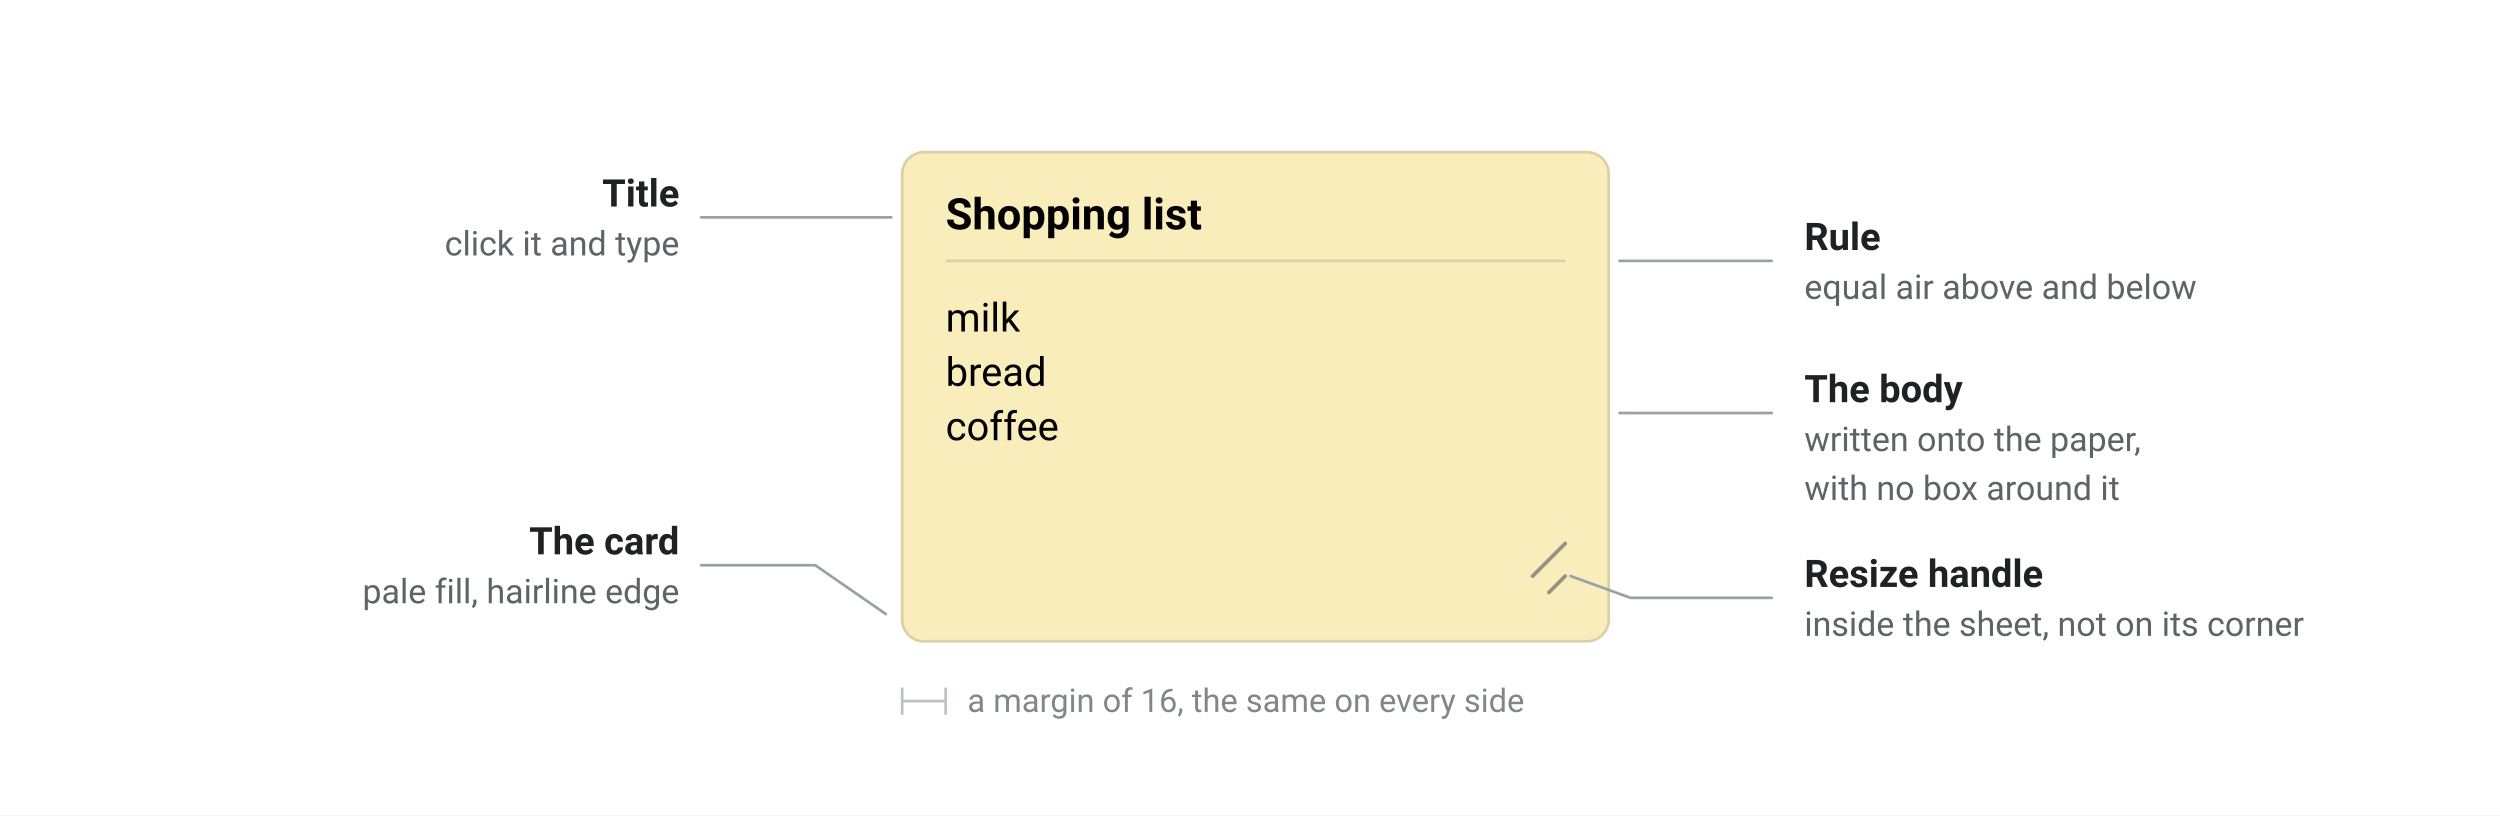
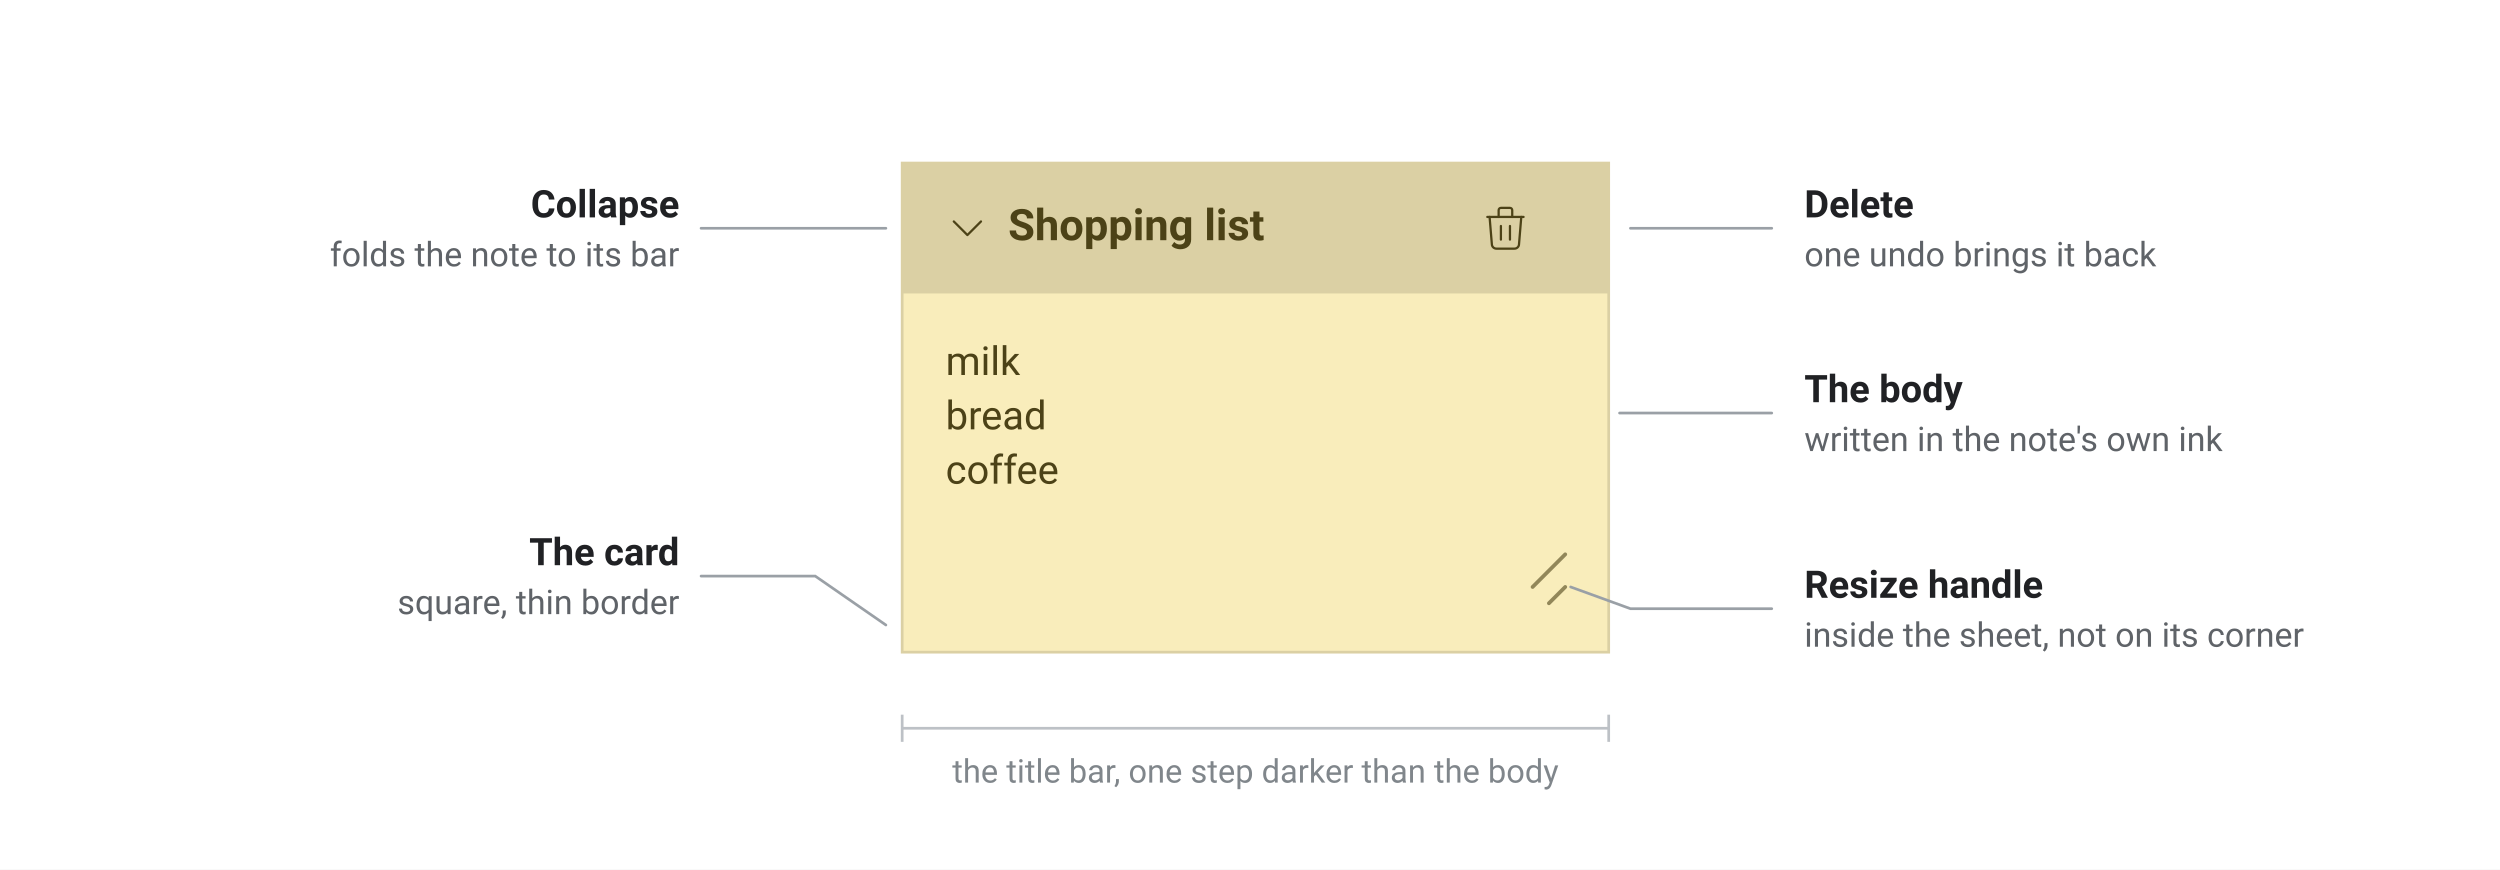
- <svg xmlns="http://www.w3.org/2000/svg" width="920" height="300" viewBox="0 0 920 300" font-family="system-ui, -apple-system, 'Segoe UI', Roboto, Helvetica, Arial, sans-serif">
-   <rect width="920" height="300" fill="#ffffff" />
-   <g transform="translate(332, 56)">
-     <rect width="260" height="180" rx="8" ry="8" fill="#f9edbb" stroke="#dbd0a4" stroke-width="1" />
-     <text x="16" y="24" font-size="16" font-weight="bold" fill="#000000" dominant-baseline="middle">Shopping list</text>
-     <line x1="16" y1="40" x2="244" y2="40" stroke="#dbd0a4" stroke-width="1" />
-     <g font-size="14.67" fill="#000000">
-       <text x="16" y="66">milk</text>
-       <text x="16" y="86">bread</text>
-       <text x="16" y="106">coffee</text>
+ <svg xmlns="http://www.w3.org/2000/svg" width="920" height="320" viewBox="0 0 920 320" font-family="system-ui, -apple-system, 'Segoe UI', Roboto, Helvetica, Arial, sans-serif">
+   <rect width="920" height="320" fill="#ffffff" />
+   <g transform="translate(332, 60)">
+     <rect width="260" height="180" fill="#f9edbb" stroke="#dbd0a4" stroke-width="1" />
+     <rect width="260" height="48" fill="#dbd0a4" />
+     <g transform="translate(14, 14) scale(0.8333)" fill="none" stroke="#4c4217" stroke-width="1" stroke-linecap="round" stroke-linejoin="round">
+       <path d="M6 9l6 6l6 -6" />
    </g>
-     <g stroke="#5f6368" stroke-width="1.4" fill="none" opacity="0.65" stroke-linecap="round">
+     <g transform="translate(212, 14) scale(0.8333)" fill="none" stroke="#4c4217" stroke-width="1" stroke-linecap="round" stroke-linejoin="round">
+       <path d="M4 7l16 0" />
+       <path d="M10 11l0 6" />
+       <path d="M14 11l0 6" />
+       <path d="M5 7l1 12a2 2 0 0 0 2 2h8a2 2 0 0 0 2 -2l1 -12" />
+       <path d="M9 7v-3a1 1 0 0 1 1 -1h4a1 1 0 0 1 1 1v3" />
+     </g>
+     <text x="39" y="24" font-size="16" font-weight="bold" fill="#4c4217" dominant-baseline="middle">Shopping list</text>
+     <g font-size="14.67" fill="#4c4217">
+       <text x="16" y="78">milk</text>
+       <text x="16" y="98">bread</text>
+       <text x="16" y="118">coffee</text>
+     </g>
+     <g stroke="#4c4217" stroke-width="1.4" fill="none" opacity="0.6" stroke-linecap="round">
      <path d="M232 156 L 244 144" />
      <path d="M238 162 L 244 156" />
    </g>
  </g>
  <g stroke="#9aa0a6" stroke-width="1" fill="none" stroke-linecap="round">
-     <path d="M258 80 H 328" />
-     <path d="M258 208 H 300 L 326 226" />
-     <path d="M652 96 H 596" />
+     <path d="M258 84 H 300 L 326 84" />
+     <path d="M258 212 H 300 L 326 230" />
+     <path d="M652 84 H 620 L 600 84" />
    <path d="M652 152 H 596" />
-     <path d="M652 220 H 600 L 578 212" />
+     <path d="M652 224 H 600 L 578 216" />
  </g>
  <g font-size="14" fill="#202124">
-     <text x="250" y="76" text-anchor="end" font-weight="600">Title</text>
-     <text x="250" y="94" text-anchor="end" font-size="12.5" fill="#5f6368">click it and type</text>
-     <text x="250" y="204" text-anchor="end" font-weight="600">The card</text>
-     <text x="250" y="222" text-anchor="end" font-size="12.5" fill="#5f6368">pale fill, hairline edge</text>
-     <text x="664" y="92" font-weight="600">Rule</text>
-     <text x="664" y="110" font-size="12.5" fill="#5f6368">equal air above and below</text>
+     <text x="250" y="80" text-anchor="end" font-weight="600">Collapse</text>
+     <text x="250" y="98" text-anchor="end" font-size="12.5" fill="#5f6368">folds the note to its bar</text>
+     <text x="250" y="208" text-anchor="end" font-weight="600">The card</text>
+     <text x="250" y="226" text-anchor="end" font-size="12.5" fill="#5f6368">square, thin border</text>
+     <text x="664" y="80" font-weight="600">Delete</text>
+     <text x="664" y="98" font-size="12.5" fill="#5f6368">one undo brings it back</text>
    <text x="664" y="148" font-weight="600">The body</text>
-     <text x="664" y="166" font-size="12.5" fill="#5f6368">written onto the paper,</text>
-     <text x="664" y="184" font-size="12.5" fill="#5f6368">with no box around it</text>
-     <text x="664" y="216" font-weight="600">Resize handle</text>
-     <text x="664" y="234" font-size="12.5" fill="#5f6368">inside the sheet, not on its corner</text>
+     <text x="664" y="166" font-size="12.5" fill="#5f6368">written in the note's own ink</text>
+     <text x="664" y="220" font-weight="600">Resize handle</text>
+     <text x="664" y="238" font-size="12.5" fill="#5f6368">inside the sheet, not on its corner</text>
  </g>
  <g stroke="#bdc1c6" stroke-width="1" fill="none">
-     <path d="M332 258 H 348" />
-     <path d="M332 253 V 263" />
-     <path d="M348 253 V 263" />
+     <path d="M332 268 H 592" />
+     <path d="M332 263 V 273" />
+     <path d="M592 263 V 273" />
  </g>
-   <text x="356" y="262" font-size="12" fill="#80868b">a margin of 16, the same on every side</text>
+   <text x="462" y="288" font-size="12" fill="#80868b" text-anchor="middle">the title bar, one step darker than the body</text>
</svg>
